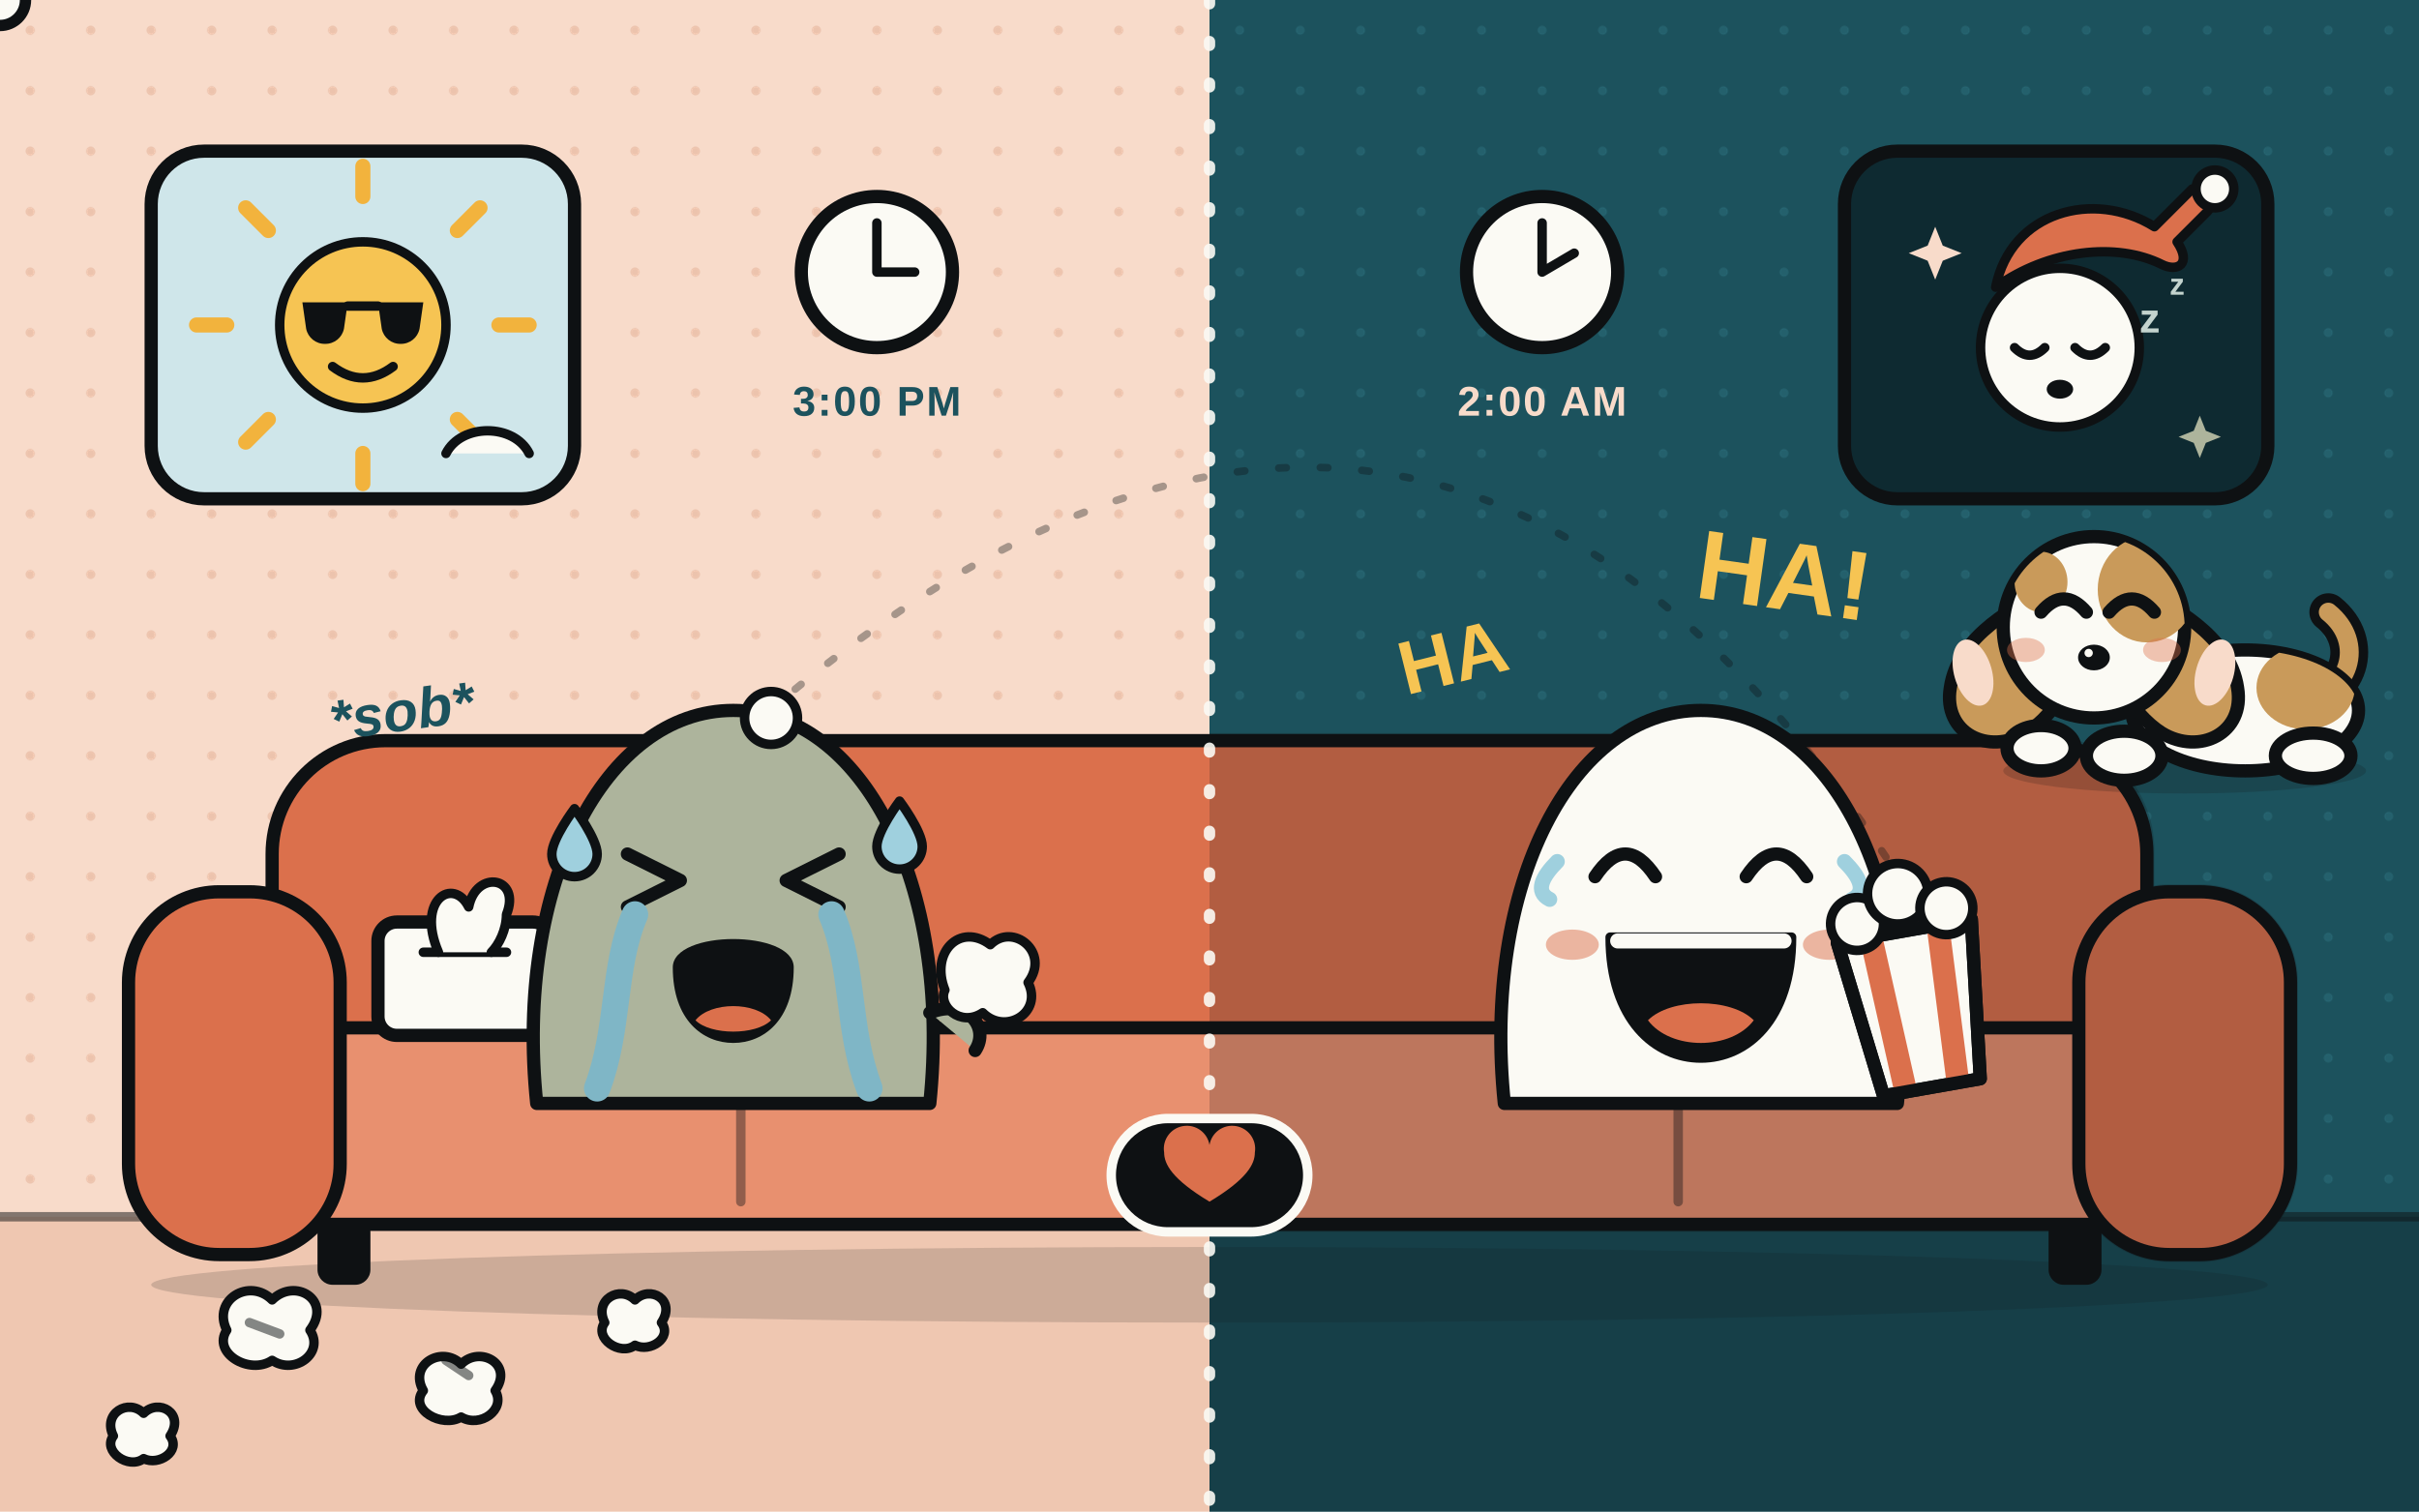
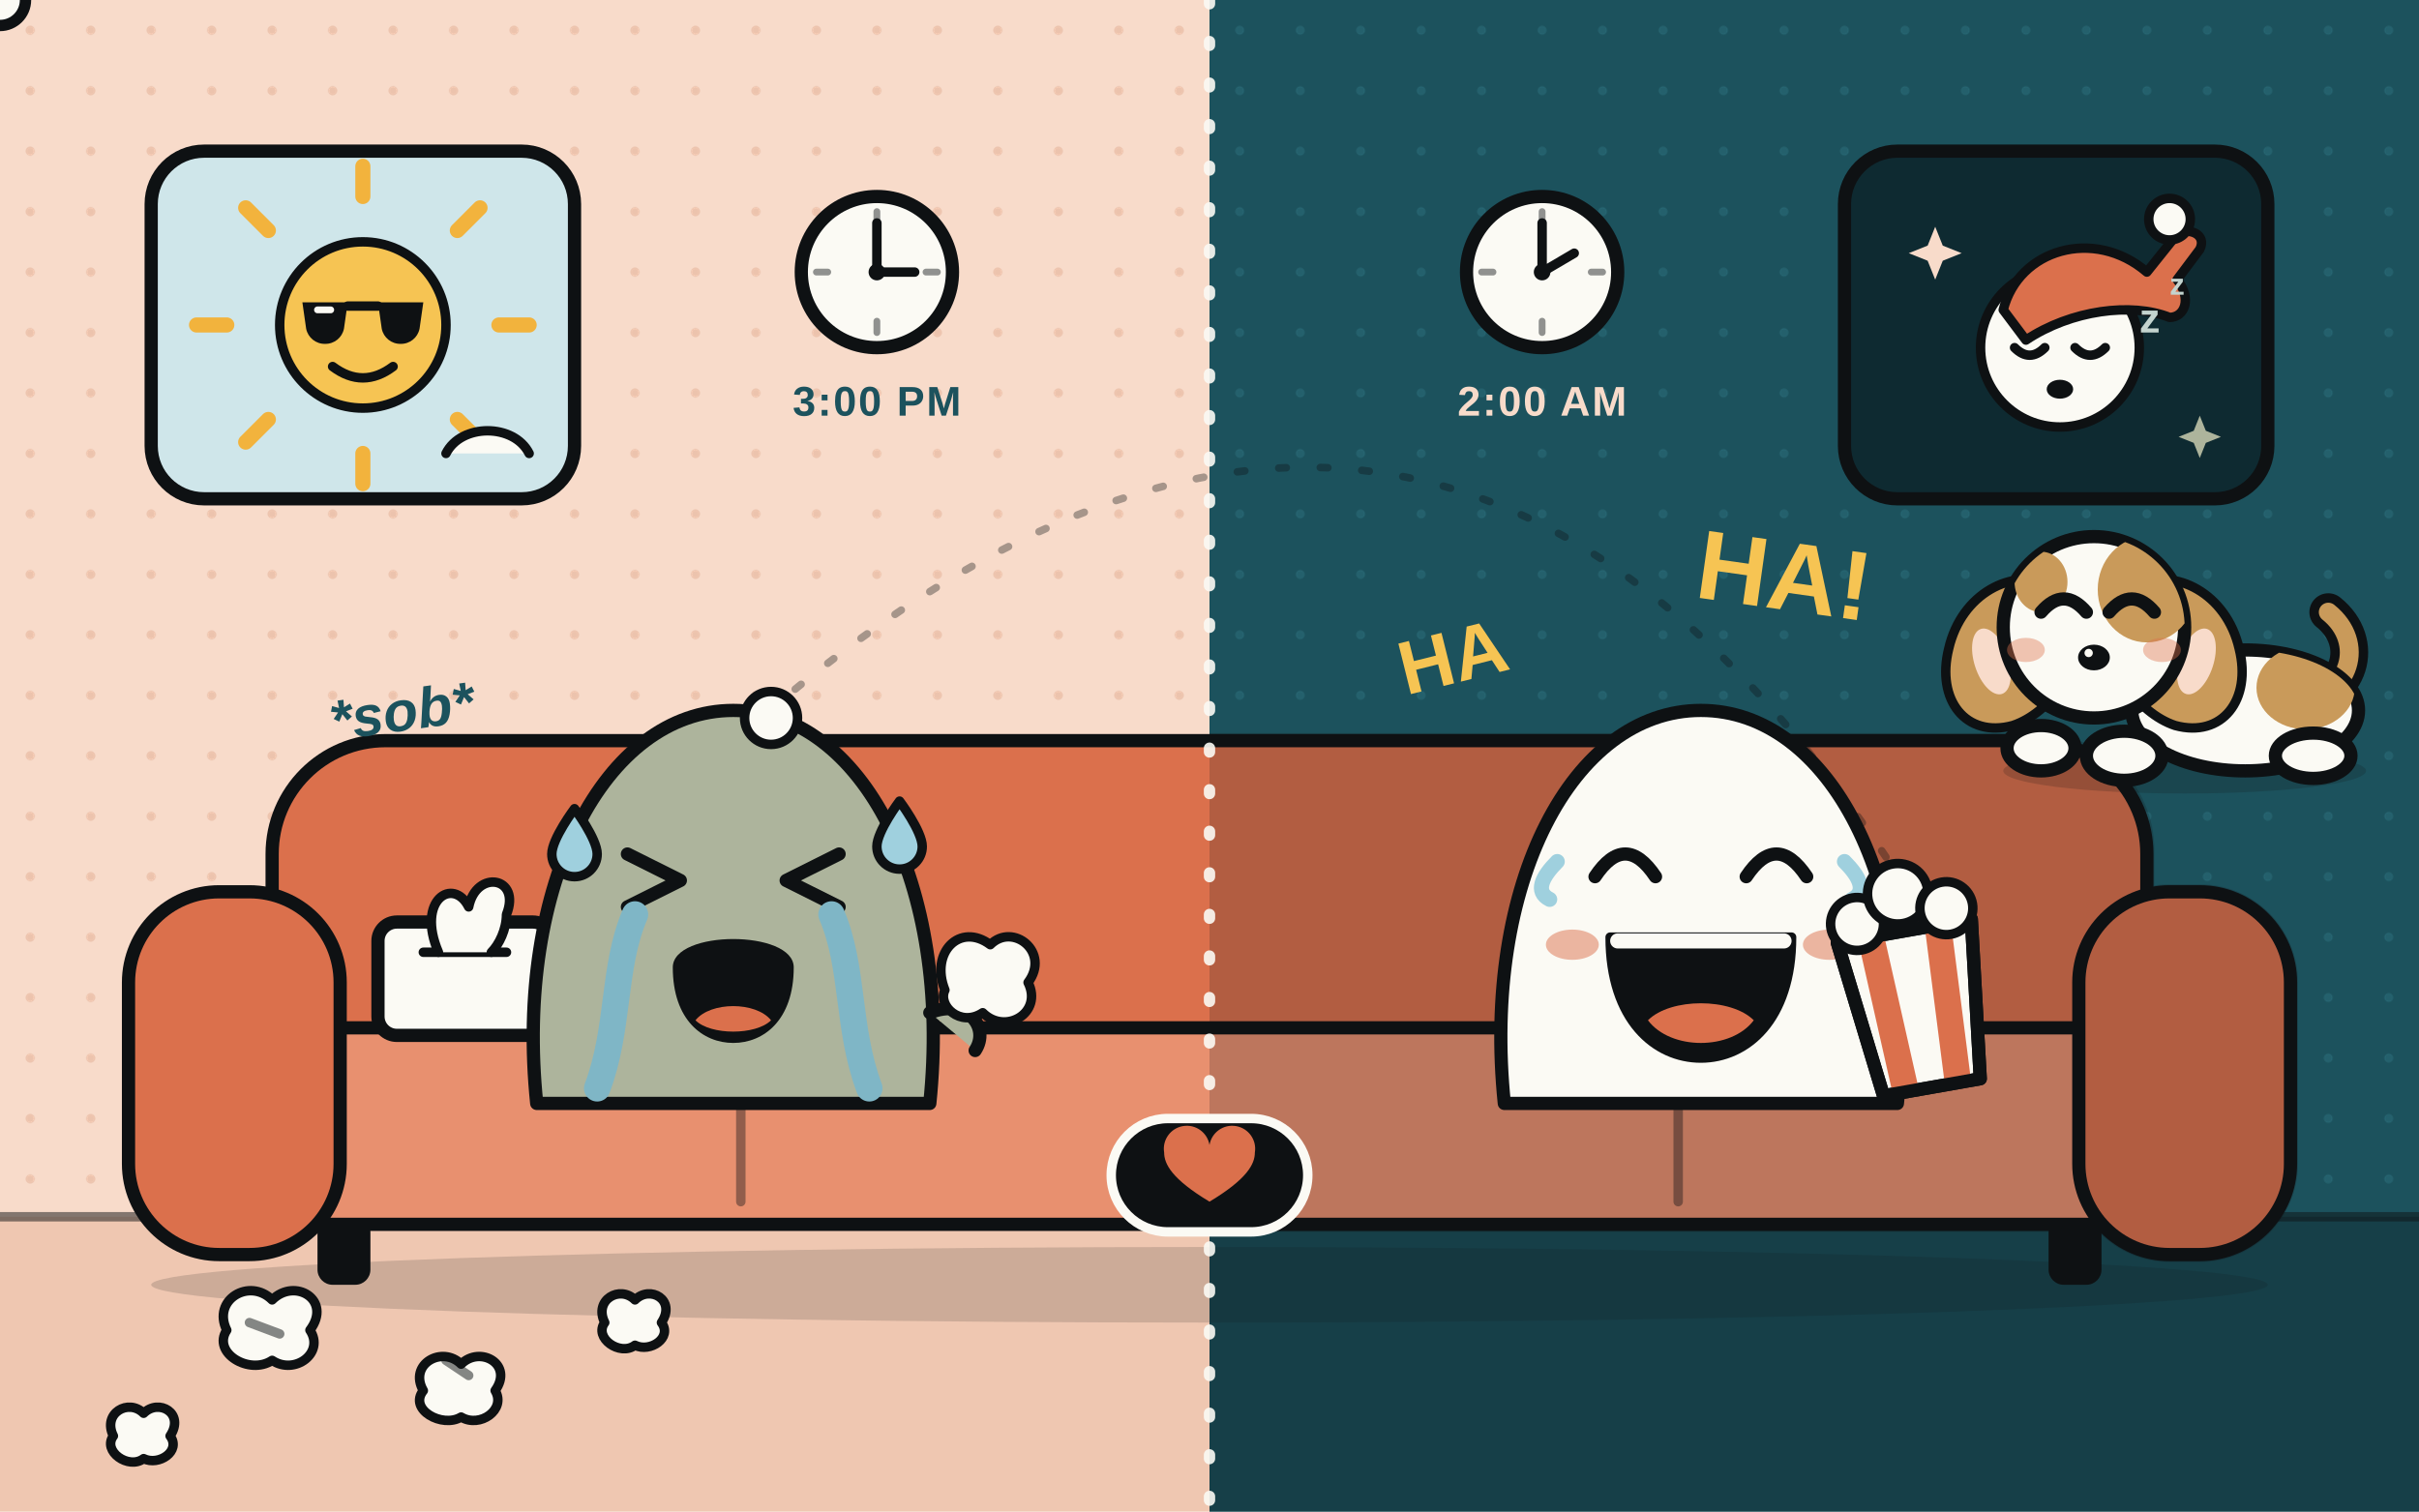
<svg xmlns="http://www.w3.org/2000/svg" viewBox="0 0 640 400" role="img" aria-labelledby="hero-title">
  <defs>
    <pattern id="hero-dots-day" width="16" height="16" patternUnits="userSpaceOnUse">
      <circle cx="8" cy="8" r="1.2" fill="#ecc3ad" />
    </pattern>
    <pattern id="hero-dots-night" width="16" height="16" patternUnits="userSpaceOnUse">
      <circle cx="8" cy="8" r="1.2" fill="#24606c" />
    </pattern>
    <clipPath id="hero-night">
      <rect x="320" y="0" width="320" height="400" />
    </clipPath>
    <clipPath id="hero-couch">
      <rect x="70" y="194" width="500" height="100" rx="31" />
      <rect x="60" y="270" width="520" height="56" rx="19" />
      <rect x="32" y="234" width="60" height="100" rx="26" />
      <rect x="548" y="234" width="60" height="100" rx="26" />
    </clipPath>
    <clipPath id="hero-sky-day">
      <rect x="40" y="40" width="112" height="92" rx="14" />
    </clipPath>
    <clipPath id="hero-dog-head">
      <circle cx="554" cy="166" r="24" />
    </clipPath>
    <clipPath id="hero-dog-body">
      <ellipse cx="594" cy="188" rx="30" ry="16" />
+     </clipPath>
+     <clipPath id="hero-popcorn">
+       <path d="M490 246h36l-5 42h-26z" />
    </clipPath>
    <style>
      .ink { stroke: #0e1113; stroke-width: 3.5; stroke-linejoin: round; stroke-linecap: round; }
      .thin { stroke: #0e1113; stroke-width: 2.5; stroke-linejoin: round; stroke-linecap: round; }
      .sob { transform-box: fill-box; transform-origin: 50% 100%; animation: sob 0.5s ease-in-out infinite alternate; }
      .howl { transform-box: fill-box; transform-origin: 50% 100%; animation: howl 0.42s ease-in-out infinite alternate; }
      .tear { animation: tear 1.1s ease-in infinite; }
      .tear-b { animation-delay: 0.55s; }
      .kernel { offset-path: path("M505 236 Q380 40 206 186"); offset-rotate: 0deg; animation: fling 2.6s cubic-bezier(0.3, 0.1, 0.6, 1) infinite; }
      .kernel-b { animation-delay: 0.9s; }
      .kernel-c { animation-delay: 1.75s; }
      .dog-tail { transform-box: fill-box; transform-origin: 0% 100%; animation: tail 2.2s ease-in-out infinite; }
      .twinkle { transform-box: fill-box; transform-origin: center; animation: twinkle 2.2s ease-in-out infinite; }
      .snore { animation: snore 3s ease-in-out infinite; }
      @keyframes sob { from { transform: translateY(0) scaleY(1); } to { transform: translateY(1.5px) scaleY(0.97); } }
      @keyframes howl { from { transform: rotate(-7deg); } to { transform: rotate(-3deg) translateY(-2px); } }
      @keyframes tear { 0% { transform: translateY(-4px); opacity: 0; } 20% { opacity: 1; } 100% { transform: translateY(26px); opacity: 0; } }
      @keyframes fling { 0% { offset-distance: 0%; opacity: 0; } 8% { opacity: 1; } 92% { opacity: 1; } 100% { offset-distance: 100%; opacity: 0; } }
      @keyframes tail { 0%, 100% { transform: rotate(-8deg); } 50% { transform: rotate(18deg); } }
      @keyframes twinkle { 0%, 100% { opacity: 0.35; transform: scale(0.8); } 50% { opacity: 1; transform: scale(1.15); } }
      @keyframes snore { 0%, 100% { opacity: 0.2; transform: translate(0, 0); } 50% { opacity: 1; transform: translate(4px, -5px); } }
      @media (prefers-reduced-motion: reduce) {
        .sob, .howl, .tear, .kernel, .dog-tail, .twinkle, .snore { animation: none; }
        .kernel { offset-distance: 55%; }
      }
    </style>
  </defs>
  <rect width="320" height="400" fill="#f8dbca" />
  <rect width="320" height="400" fill="url(#hero-dots-day)" />
  <rect y="322" width="320" height="78" fill="#efc7b1" />
  <path d="M0 322h320" class="thin" fill="none" opacity="0.5" />
  <rect x="320" width="320" height="400" fill="#1c525d" />
  <rect x="320" width="320" height="400" fill="url(#hero-dots-night)" />
  <rect x="320" y="322" width="320" height="78" fill="#163f48" />
  <path d="M320 322h320" class="thin" fill="none" opacity="0.5" />
  <rect x="40" y="40" width="112" height="92" rx="14" fill="#cfe6ea" />
  <g clip-path="url(#hero-sky-day)">
    <g stroke="#f2b33d" stroke-width="4" stroke-linecap="round">
      <path d="M96 52v-8M96 120v8M60 86h-8M140 86h-8M71 61l-6-6M121 61l6-6M71 111l-6 6M121 111l6 6" />
    </g>
    <circle cx="96" cy="86" r="22" fill="#f6c453" class="thin" />
    <path d="M80 80h12l-1 7a5 5 0 0 1-5 4h0a5 5 0 0 1-5-4zM100 80h12l-1 7a5 5 0 0 1-5 4h0a5 5 0 0 1-5-4z" fill="#0e1113" />
    <path d="M92 81h8" class="thin" fill="none" />
+     <path d="M84 82h3.5" stroke="#fbfaf4" stroke-width="1.8" stroke-linecap="round" />
    <path d="M88 97q8 6 16 0" class="thin" fill="none" />
    <path d="M118 120c4-8 18-8 22 0" fill="#fbfaf4" class="thin" />
  </g>
  <rect x="40" y="40" width="112" height="92" rx="14" fill="none" class="ink" />
  <rect x="488" y="40" width="112" height="92" rx="14" fill="#0e2a31" />
  <path class="twinkle" d="M512 60l2 5 5 2-5 2-2 5-2-5-5-2 5-2z" fill="#f8dbca" />
  <path class="twinkle" style="animation-delay: 0.8s" d="M582 110l1.6 4 4 1.6-4 1.6-1.6 4-1.6-4-4-1.6 4-1.6z" fill="#adb49c" />
  <circle cx="545" cy="92" r="21" fill="#fbfaf4" class="thin" />
-   <path d="M528 76c4-20 26-26 42-16l10 -10c4 0 6 4 4 6l-8 8c4 6 0 8-4 6-12-6-30-4-44 6z" fill="#db704c" class="thin" />
-   <circle cx="586" cy="50" r="5" fill="#fbfaf4" class="thin" />
+   <path d="M530 82c4-16 24-22 38-10l8-10c3-2 8 0 6 4l-6 8c4 5 2 10-2 10-10-4-26-2-38 6z" fill="#db704c" class="thin" />
+   <circle cx="574" cy="58" r="5.5" fill="#fbfaf4" class="thin" />
  <path d="M533 92q4 4 8 0M549 92q4 4 8 0" class="thin" fill="none" />
  <ellipse cx="545" cy="103" rx="3.5" ry="2.5" fill="#0e1113" />
  <g class="snore" font-family="Helvetica Neue, Arial, sans-serif" font-weight="700" fill="#c3d3ce">
    <text x="566" y="88" font-size="11">z</text>
    <text x="574" y="78" font-size="8">z</text>
  </g>
  <rect x="488" y="40" width="112" height="92" rx="14" fill="none" class="ink" />
  <circle cx="232" cy="72" r="20" fill="#fbfaf4" class="ink" />
+   <path d="M232 56v3M232 85v3M216 72h3M245 72h3" stroke="#0e1113" stroke-width="1.8" stroke-linecap="round" opacity="0.45" />
  <path d="M232 72v-13M232 72h10" class="thin" fill="none" />
+   <circle cx="232" cy="72" r="2.2" fill="#0e1113" />
  <circle cx="408" cy="72" r="20" fill="#fbfaf4" class="ink" />
+   <path d="M408 56v3M408 85v3M392 72h3M421 72h3" stroke="#0e1113" stroke-width="1.8" stroke-linecap="round" opacity="0.45" />
  <path d="M408 72v-13M408 72l8.5-5" class="thin" fill="none" />
+   <circle cx="408" cy="72" r="2.2" fill="#0e1113" />
  <g font-family="Helvetica Neue, Arial, sans-serif" font-size="11" font-weight="700" text-anchor="middle" letter-spacing="0.5">
    <text x="232" y="110" fill="#1c525d">3:00 PM</text>
    <text x="408" y="110" fill="#f8dbca">2:00 AM</text>
  </g>
  <ellipse cx="320" cy="340" rx="280" ry="10" fill="#0e1113" opacity="0.16" />
  <rect x="84" y="322" width="14" height="18" rx="4" fill="#0e1113" />
  <rect x="542" y="322" width="14" height="18" rx="4" fill="#0e1113" />
  <rect x="72" y="196" width="496" height="96" rx="30" fill="#db704c" class="ink" />
  <path d="M196 206v70M444 206v70" class="thin" fill="none" opacity="0.4" />
  <rect x="62" y="272" width="516" height="52" rx="18" fill="#e8906f" class="ink" />
  <path d="M196 278v40M444 278v40" class="thin" fill="none" opacity="0.4" />
  <rect x="34" y="236" width="56" height="96" rx="24" fill="#db704c" class="ink" />
  <rect x="550" y="236" width="56" height="96" rx="24" fill="#db704c" class="ink" />
  <g clip-path="url(#hero-night)">
    <g clip-path="url(#hero-couch)">
      <rect x="320" y="190" width="300" height="150" fill="#0e1113" opacity="0.2" />
    </g>
  </g>
  <rect x="100" y="244" width="46" height="30" rx="5" fill="#fbfaf4" class="ink" />
  <path d="M112 252h22" class="thin" fill="none" />
  <path d="M116 252c-6-14 4-20 8-12 2-10 14-8 10 2 0 4-2 8-4 10" fill="#fbfaf4" class="thin" />
  <g fill="#fbfaf4" class="thin">
    <path d="M60 352c-4-8 6-14 12-8 6-6 16 0 10 8 4 6-4 12-10 8-6 4-16-2-12-8z" />
    <path d="M112 368c-4-7 5-12 10-7 5-5 14 0 9 7 3 5-4 10-9 7-5 3-14-2-10-7z" />
    <path d="M160 350c-3-6 4-10 8-6 4-4 11 0 7 6 3 4-3 8-7 6-4 3-11-2-8-6z" />
    <path d="M30 380c-3-6 4-10 8-6 4-4 11 0 7 6 3 4-3 8-7 6-4 3-11-2-8-6z" />
  </g>
  <path d="M118 360l6 4M66 350l8 3" class="thin" fill="none" opacity="0.5" />
  <g class="sob">
    <path d="M142 292c-6-58 18-104 52-104s58 46 52 104z" fill="#adb49c" class="ink" />
    <path d="M166 226l14 7-14 7M222 226l-14 7 14 7" class="ink" fill="none" />
    <path d="M178 256c0-10 32-10 32 0 0 14-8 20-16 20s-16-6-16-20z" fill="#0e1113" />
    <path d="M184 270c4-5 16-5 20 0-4 4-16 4-20 0z" fill="#db704c" />
    <path d="M168 242c-6 14-4 30 -10 46M220 242c6 14 4 30 10 46" stroke="#7fb6c6" stroke-width="7" stroke-linecap="round" fill="none" />
    <path d="M246 268c10-4 16 4 12 10" fill="#adb49c" class="ink" />
    <path d="M250 262c-4-10 4-18 12-12 6-6 16 2 10 10 4 8-6 14-12 8-6 4-12-2-10-6z" fill="#fbfaf4" class="thin" />
  </g>
  <path class="tear thin" d="M152 214c0 0-6 8-6 12a6 6 0 0 0 12 0c0-4-6-12-6-12z" fill="#9fd0de" />
  <path class="tear tear-b thin" d="M238 212c0 0-6 8-6 12a6 6 0 0 0 12 0c0-4-6-12-6-12z" fill="#9fd0de" />
  <circle cx="204" cy="190" r="7" fill="#fbfaf4" class="thin" />
  <text x="88" y="196" font-family="Helvetica Neue, Arial, sans-serif" font-size="15" font-style="italic" font-weight="700" fill="#1c525d" transform="rotate(-8 88 196)">*sob*</text>
  <path d="M505 236Q380 40 206 186" fill="none" stroke="#0e1113" stroke-width="2" stroke-dasharray="2 9" stroke-linecap="round" opacity="0.35" />
  <g class="kernel">
    <circle r="7" fill="#fbfaf4" class="thin" />
  </g>
  <g class="kernel kernel-b">
    <circle r="6" fill="#f6c453" class="thin" />
  </g>
  <g class="kernel kernel-c">
    <circle r="6.5" fill="#fbfaf4" class="thin" />
  </g>
  <g class="howl">
    <path d="M398 292c-6-58 18-104 52-104s58 46 52 104z" fill="#fbfaf4" class="ink" />
    <path d="M422 232q8-12 16 0M462 232q8-12 16 0" class="ink" fill="none" />
    <path d="M426 248h48c0 22-12 32-24 32s-24-10-24-32z" fill="#0e1113" class="thin" />
    <path d="M436 270c6-6 22-6 28 0-6 8-22 8-28 0z" fill="#db704c" />
    <path d="M428 249h44" stroke="#fbfaf4" stroke-width="4" stroke-linecap="round" />
    <ellipse cx="416" cy="250" rx="7" ry="4" fill="#db704c" opacity="0.5" />
    <ellipse cx="484" cy="250" rx="7" ry="4" fill="#db704c" opacity="0.5" />
    <path d="M412 228c-4 4-6 8-2 10M488 228c4 4 6 8 2 10" stroke="#9fd0de" stroke-width="4" stroke-linecap="round" fill="none" />
  </g>
  <g transform="rotate(-10 508 270)">
    <path d="M490 246h36l-5 42h-26z" fill="#fbfaf4" class="ink" />
-     <path d="M499 246l2 42M517 246l-2 42" stroke="#db704c" stroke-width="6" />
+     <g clip-path="url(#hero-popcorn)">
+       <path d="M499 246l2 42M517 246l-2 42" stroke="#db704c" stroke-width="7" />
+     </g>
    <path d="M490 246h36l-5 42h-26z" fill="none" class="ink" />
    <g fill="#fbfaf4" class="thin">
      <circle cx="496" cy="242" r="7" />
      <circle cx="508" cy="236" r="8" />
      <circle cx="520" cy="242" r="7" />
    </g>
  </g>
  <g font-family="Helvetica Neue, Arial, sans-serif" font-weight="800" fill="#f6c453">
    <text x="372" y="184" font-size="20" transform="rotate(-14 372 184)">HA</text>
    <text x="448" y="158" font-size="26" transform="rotate(8 448 158)">HA!</text>
  </g>
  <ellipse cx="578" cy="204" rx="48" ry="6" fill="#0e1113" opacity="0.18" />
  <g>
    <path class="dog-tail" d="M608 186c14-2 18-16 8-24" stroke="#0e1113" stroke-width="10" stroke-linecap="round" fill="none" />
    <path class="dog-tail" d="M608 186c14-2 18-16 8-24" stroke="#c99a5a" stroke-width="5" stroke-linecap="round" fill="none" />
-     <path d="M542 156c-8 4-24 12-26 26-2 12 10 18 20 12 8-5 16-18 16-28 0-6-4-10-10-10z" fill="#c99a5a" class="ink" />
-     <ellipse cx="522" cy="178" rx="5" ry="9" transform="rotate(-16 522 178)" fill="#f8dbca" />
+     <g transform="translate(554 166) scale(1.13) translate(-228 -112)" stroke="#0e1113" stroke-width="2.2" stroke-linejoin="round" stroke-linecap="round">
+       <path d="M218 102c-9-4-21 2-24 15-3 12 4 21 15 18 9-3 16-14 18-24 1-4-2-8-9-9z" fill="#c99a5a" />
+       <ellipse cx="204" cy="120" rx="4" ry="8" transform="rotate(-18 204 120)" fill="#f8dbca" stroke="none" />
+     </g>
    <ellipse cx="594" cy="188" rx="30" ry="16" fill="#fbfaf4" class="ink" />
    <g clip-path="url(#hero-dog-body)">
      <ellipse cx="610" cy="182" rx="13" ry="11" fill="#c99a5a" />
    </g>
    <ellipse cx="612" cy="200" rx="10" ry="6" fill="#fbfaf4" class="ink" />
-     <path d="M566 156c8 4 24 12 26 26 2 12-10 18-20 12-8-5-16-18-16-28 0-6 4-10 10-10z" fill="#c99a5a" class="ink" />
-     <ellipse cx="586" cy="178" rx="5" ry="9" transform="rotate(16 586 178)" fill="#f8dbca" />
+     <g transform="translate(554 166) scale(1.13) translate(-228 -112)" stroke="#0e1113" stroke-width="2.2" stroke-linejoin="round" stroke-linecap="round">
+       <path d="M238 102c9-4 21 2 24 15 3 12-4 21-15 18-9-3-16-14-18-24-1-4 2-8 9-9z" fill="#c99a5a" />
+       <ellipse cx="252" cy="120" rx="4" ry="8" transform="rotate(18 252 120)" fill="#f8dbca" stroke="none" />
+     </g>
    <circle cx="554" cy="166" r="24" fill="#fbfaf4" class="ink" />
    <g clip-path="url(#hero-dog-head)">
      <ellipse cx="540" cy="154" rx="7" ry="8" fill="#c99a5a" />
      <ellipse cx="568" cy="156" rx="13" ry="14" fill="#c99a5a" />
    </g>
    <path d="M540 162q6-7 12 0" class="ink" fill="none" />
    <path d="M558 162q6-7 12 0" class="ink" fill="none" />
    <ellipse cx="536" cy="172" rx="5" ry="3.2" fill="#db704c" opacity="0.4" />
    <ellipse cx="572" cy="172" rx="5" ry="3.2" fill="#db704c" opacity="0.4" />
    <ellipse cx="554" cy="174" rx="4.2" ry="3.4" fill="#0e1113" />
    <circle cx="552.6" cy="172.8" r="1.1" fill="#fbfaf4" />
    <ellipse cx="540" cy="198" rx="9" ry="6" fill="#fbfaf4" class="ink" />
    <ellipse cx="562" cy="200" rx="10" ry="6.5" fill="#fbfaf4" class="ink" />
  </g>
  <path d="M320 0v400" stroke="#fbfaf4" stroke-width="3" stroke-dasharray="1 10" stroke-linecap="round" opacity="0.9" />
  <rect x="294" y="296" width="52" height="30" rx="15" fill="#0e1113" stroke="#fbfaf4" stroke-width="2.5" />
  <path d="M320 318c-10-6-12-10-12-13a5 5 0 0 1 12-2 5 5 0 0 1 12 2c0 3-2 7-12 13z" fill="#db704c" />
</svg>
